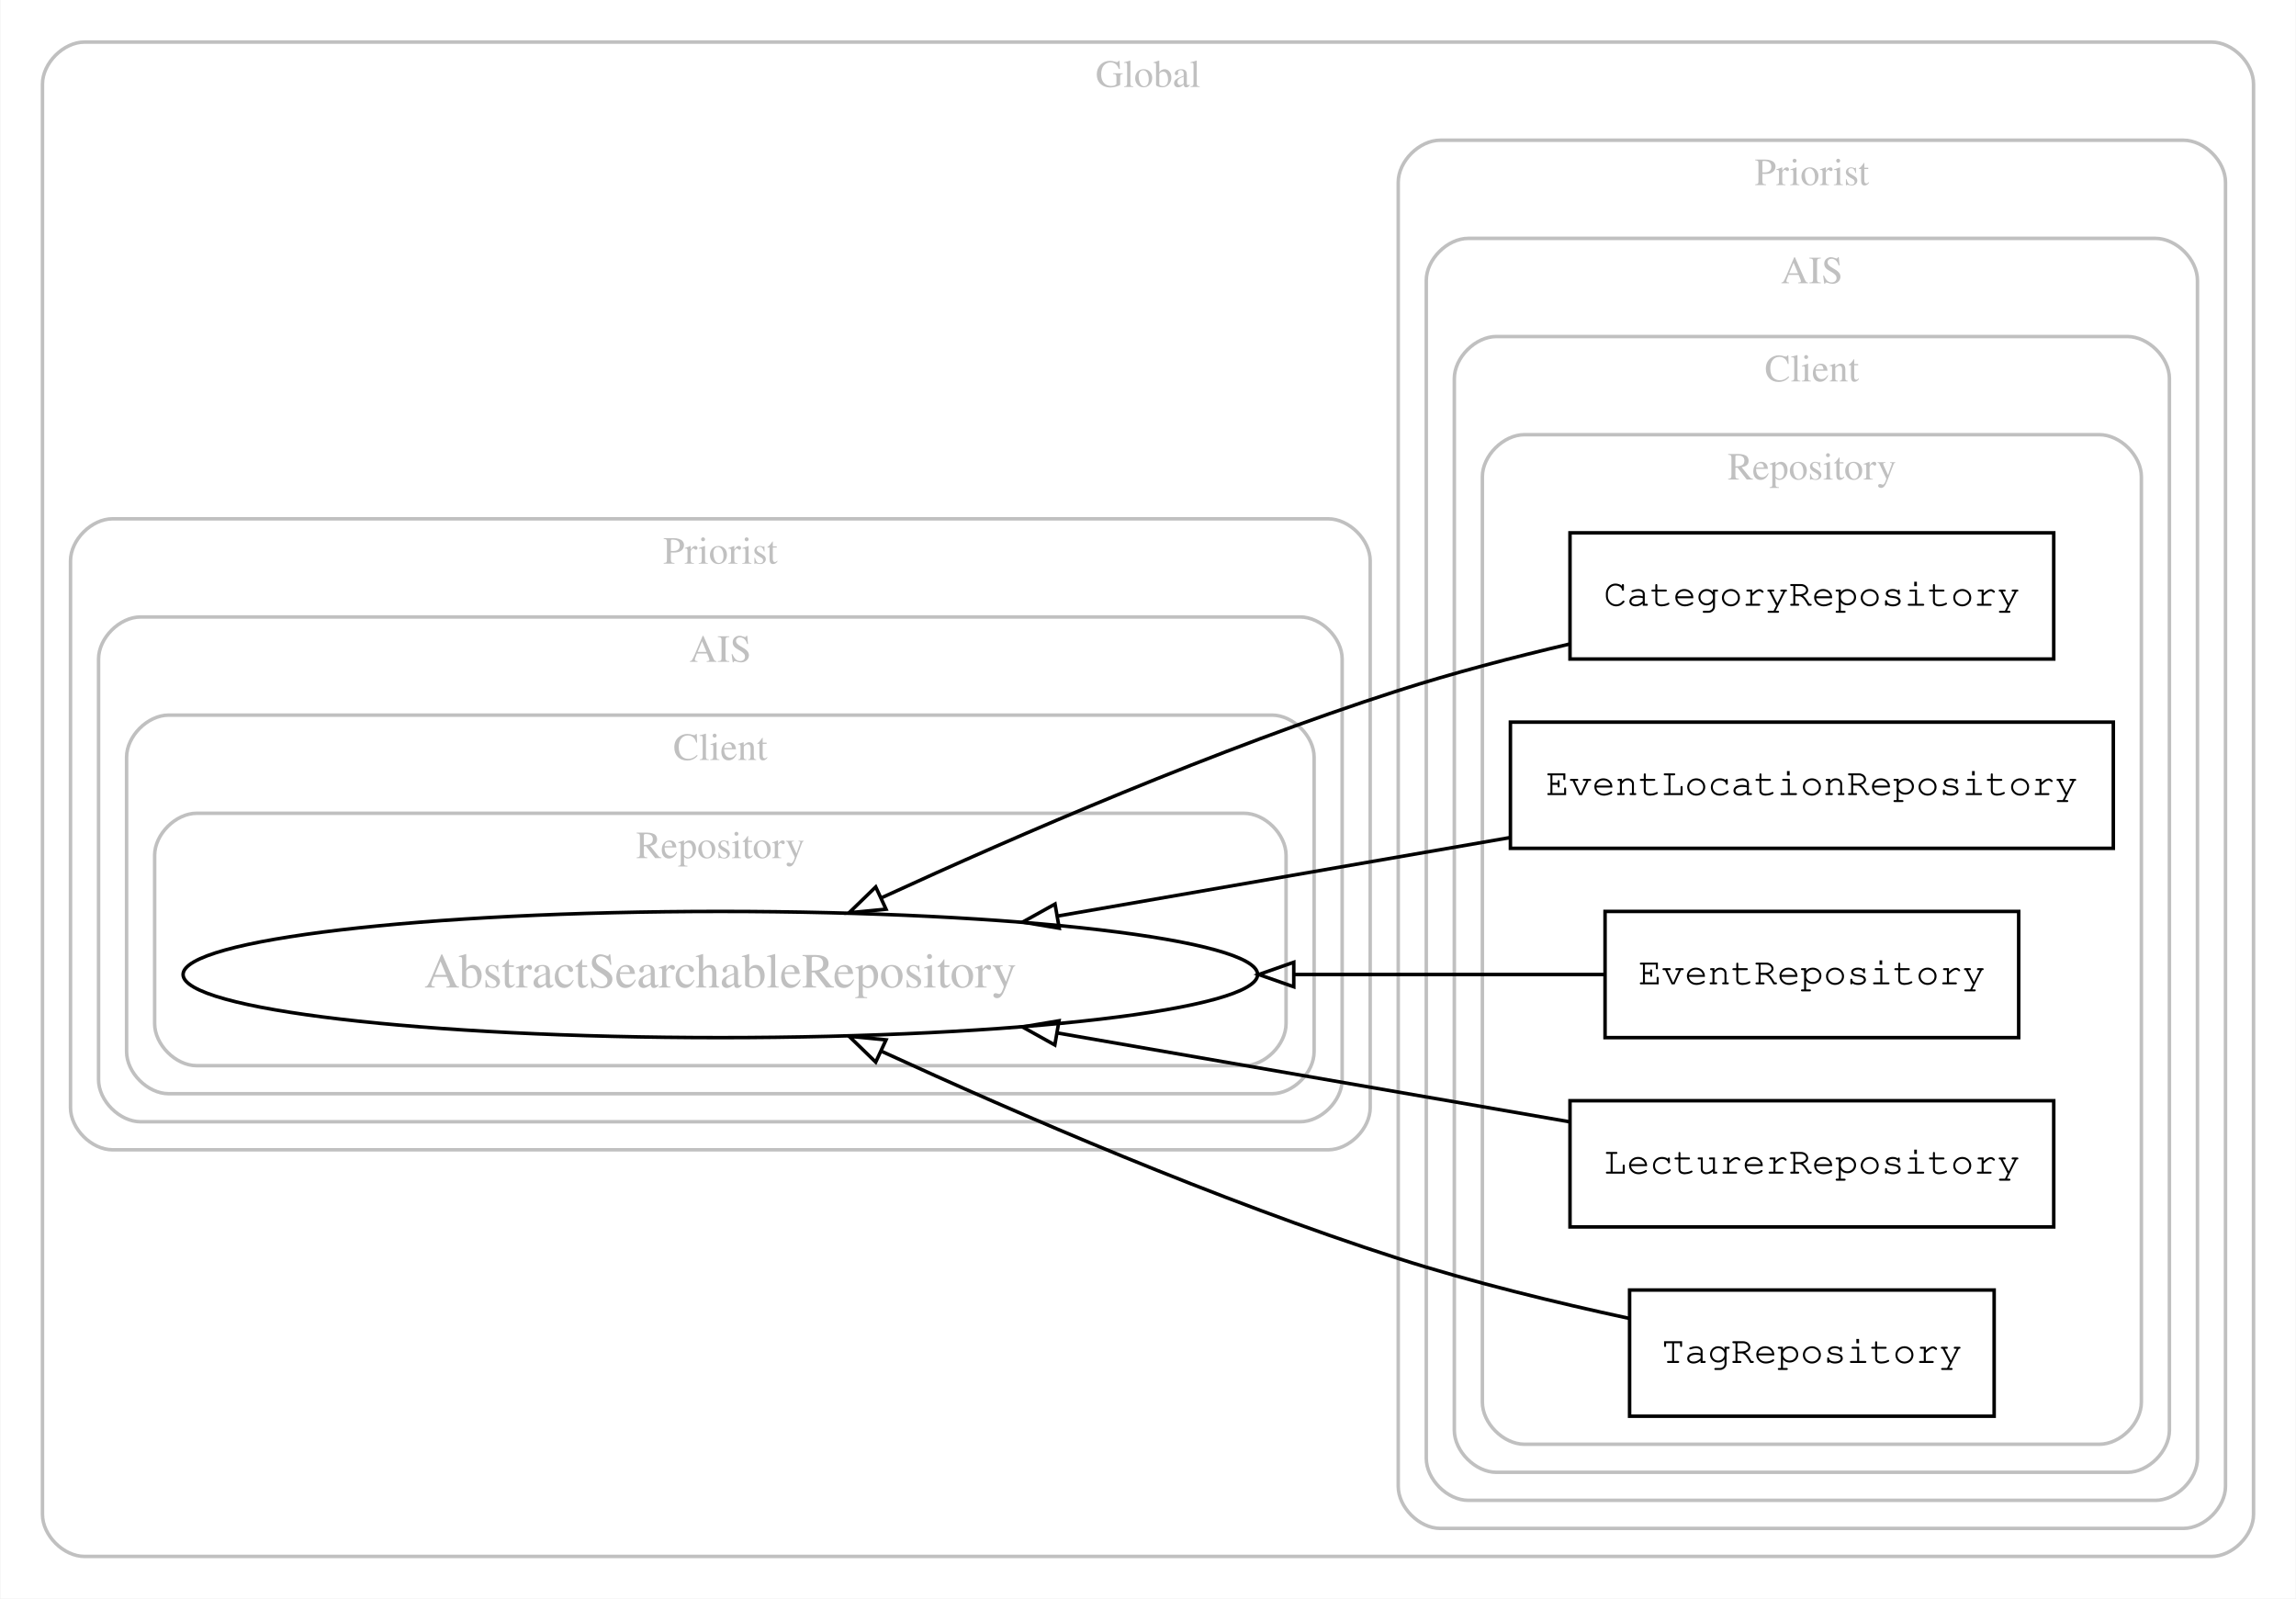
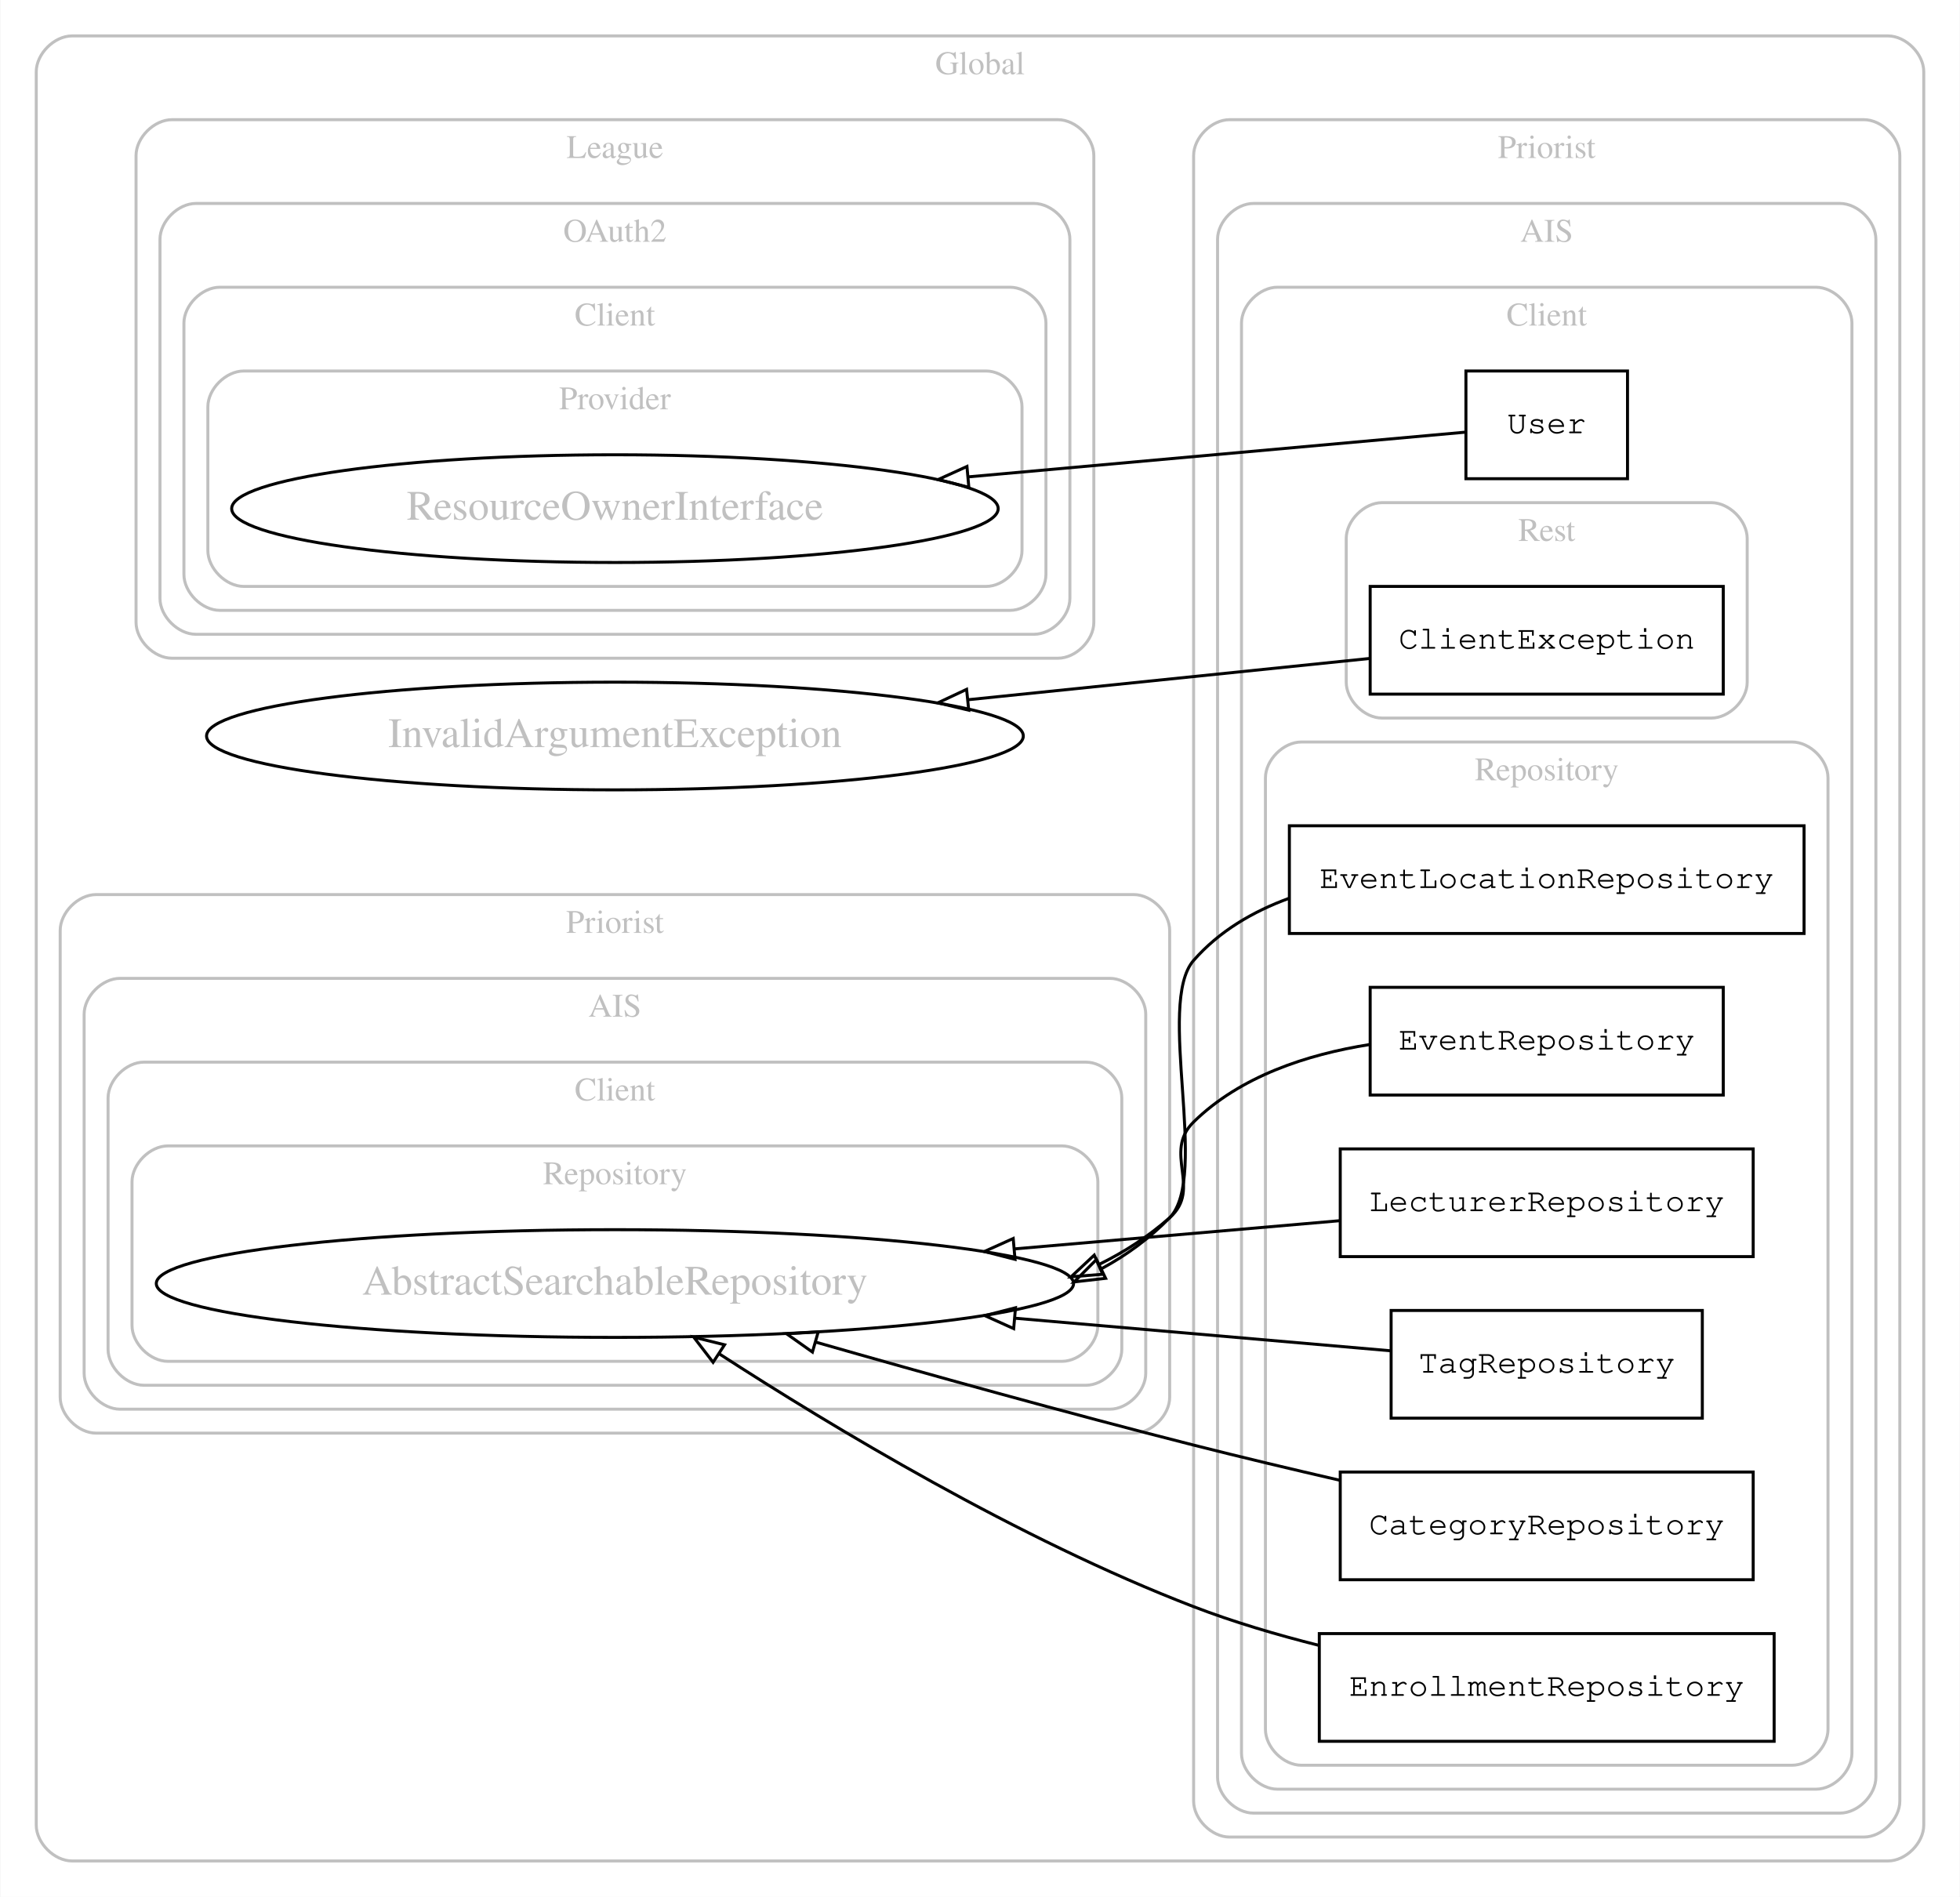
- <svg xmlns="http://www.w3.org/2000/svg" width="655pt" height="456pt" viewBox="0.00 0.00 654.77 456.00">
-   <g id="graph0" class="graph" transform="scale(1 1) rotate(0) translate(4 452)">
-     <polygon fill="#ffffff" stroke="transparent" points="-4,4 -4,-452 650.773,-452 650.773,4 -4,4" />
+ <svg xmlns="http://www.w3.org/2000/svg" width="655pt" height="634pt" viewBox="0.00 0.00 654.77 634.00">
+   <g id="graph0" class="graph" transform="scale(1 1) rotate(0) translate(4 630)">
+     <polygon fill="#ffffff" stroke="transparent" points="-4,4 -4,-630 650.773,-630 650.773,4 -4,4" />
    <g id="clust1" class="cluster">
-       <path fill="none" stroke="#c0c0c0" d="M20,-8C20,-8 626.773,-8 626.773,-8 632.773,-8 638.773,-14 638.773,-20 638.773,-20 638.773,-428 638.773,-428 638.773,-434 632.773,-440 626.773,-440 626.773,-440 20,-440 20,-440 14,-440 8,-434 8,-428 8,-428 8,-20 8,-20 8,-14 14,-8 20,-8" />
-       <text text-anchor="middle" x="323.386" y="-427.2" font-family="Times,serif" font-size="11.00" fill="#c0c0c0">Global</text>
+       <path fill="none" stroke="#c0c0c0" d="M20,-8C20,-8 626.773,-8 626.773,-8 632.773,-8 638.773,-14 638.773,-20 638.773,-20 638.773,-606 638.773,-606 638.773,-612 632.773,-618 626.773,-618 626.773,-618 20,-618 20,-618 14,-618 8,-612 8,-606 8,-606 8,-20 8,-20 8,-14 14,-8 20,-8" />
+       <text text-anchor="middle" x="323.386" y="-605.2" font-family="Times,serif" font-size="11.00" fill="#c0c0c0">Global</text>
    </g>
    <g id="clust2" class="cluster">
-       <path fill="none" stroke="#c0c0c0" d="M406.773,-16C406.773,-16 618.773,-16 618.773,-16 624.773,-16 630.773,-22 630.773,-28 630.773,-28 630.773,-400 630.773,-400 630.773,-406 624.773,-412 618.773,-412 618.773,-412 406.773,-412 406.773,-412 400.773,-412 394.773,-406 394.773,-400 394.773,-400 394.773,-28 394.773,-28 394.773,-22 400.773,-16 406.773,-16" />
-       <text text-anchor="middle" x="512.773" y="-399.2" font-family="Times,serif" font-size="11.00" fill="#c0c0c0">Priorist</text>
+       <path fill="none" stroke="#c0c0c0" d="M406.773,-16C406.773,-16 618.773,-16 618.773,-16 624.773,-16 630.773,-22 630.773,-28 630.773,-28 630.773,-578 630.773,-578 630.773,-584 624.773,-590 618.773,-590 618.773,-590 406.773,-590 406.773,-590 400.773,-590 394.773,-584 394.773,-578 394.773,-578 394.773,-28 394.773,-28 394.773,-22 400.773,-16 406.773,-16" />
+       <text text-anchor="middle" x="512.773" y="-577.2" font-family="Times,serif" font-size="11.00" fill="#c0c0c0">Priorist</text>
    </g>
    <g id="clust3" class="cluster">
-       <path fill="none" stroke="#c0c0c0" d="M414.773,-24C414.773,-24 610.773,-24 610.773,-24 616.773,-24 622.773,-30 622.773,-36 622.773,-36 622.773,-372 622.773,-372 622.773,-378 616.773,-384 610.773,-384 610.773,-384 414.773,-384 414.773,-384 408.773,-384 402.773,-378 402.773,-372 402.773,-372 402.773,-36 402.773,-36 402.773,-30 408.773,-24 414.773,-24" />
-       <text text-anchor="middle" x="512.773" y="-371.2" font-family="Times,serif" font-size="11.00" fill="#c0c0c0">AIS</text>
+       <path fill="none" stroke="#c0c0c0" d="M414.773,-24C414.773,-24 610.773,-24 610.773,-24 616.773,-24 622.773,-30 622.773,-36 622.773,-36 622.773,-550 622.773,-550 622.773,-556 616.773,-562 610.773,-562 610.773,-562 414.773,-562 414.773,-562 408.773,-562 402.773,-556 402.773,-550 402.773,-550 402.773,-36 402.773,-36 402.773,-30 408.773,-24 414.773,-24" />
+       <text text-anchor="middle" x="512.773" y="-549.2" font-family="Times,serif" font-size="11.00" fill="#c0c0c0">AIS</text>
    </g>
    <g id="clust4" class="cluster">
-       <path fill="none" stroke="#c0c0c0" d="M422.773,-32C422.773,-32 602.773,-32 602.773,-32 608.773,-32 614.773,-38 614.773,-44 614.773,-44 614.773,-344 614.773,-344 614.773,-350 608.773,-356 602.773,-356 602.773,-356 422.773,-356 422.773,-356 416.773,-356 410.773,-350 410.773,-344 410.773,-344 410.773,-44 410.773,-44 410.773,-38 416.773,-32 422.773,-32" />
-       <text text-anchor="middle" x="512.773" y="-343.2" font-family="Times,serif" font-size="11.00" fill="#c0c0c0">Client</text>
+       <path fill="none" stroke="#c0c0c0" d="M422.773,-32C422.773,-32 602.773,-32 602.773,-32 608.773,-32 614.773,-38 614.773,-44 614.773,-44 614.773,-522 614.773,-522 614.773,-528 608.773,-534 602.773,-534 602.773,-534 422.773,-534 422.773,-534 416.773,-534 410.773,-528 410.773,-522 410.773,-522 410.773,-44 410.773,-44 410.773,-38 416.773,-32 422.773,-32" />
+       <text text-anchor="middle" x="512.773" y="-521.2" font-family="Times,serif" font-size="11.00" fill="#c0c0c0">Client</text>
    </g>
    <g id="clust5" class="cluster">
-       <path fill="none" stroke="#c0c0c0" d="M430.773,-40C430.773,-40 594.773,-40 594.773,-40 600.773,-40 606.773,-46 606.773,-52 606.773,-52 606.773,-316 606.773,-316 606.773,-322 600.773,-328 594.773,-328 594.773,-328 430.773,-328 430.773,-328 424.773,-328 418.773,-322 418.773,-316 418.773,-316 418.773,-52 418.773,-52 418.773,-46 424.773,-40 430.773,-40" />
-       <text text-anchor="middle" x="512.773" y="-315.2" font-family="Times,serif" font-size="11.00" fill="#c0c0c0">Repository</text>
+       <path fill="none" stroke="#c0c0c0" d="M430.773,-40C430.773,-40 594.773,-40 594.773,-40 600.773,-40 606.773,-46 606.773,-52 606.773,-52 606.773,-370 606.773,-370 606.773,-376 600.773,-382 594.773,-382 594.773,-382 430.773,-382 430.773,-382 424.773,-382 418.773,-376 418.773,-370 418.773,-370 418.773,-52 418.773,-52 418.773,-46 424.773,-40 430.773,-40" />
+       <text text-anchor="middle" x="512.773" y="-369.2" font-family="Times,serif" font-size="11.00" fill="#c0c0c0">Repository</text>
    </g>
    <g id="clust6" class="cluster">
-       <path fill="none" stroke="#c0c0c0" d="M28,-124C28,-124 374.773,-124 374.773,-124 380.773,-124 386.773,-130 386.773,-136 386.773,-136 386.773,-292 386.773,-292 386.773,-298 380.773,-304 374.773,-304 374.773,-304 28,-304 28,-304 22,-304 16,-298 16,-292 16,-292 16,-136 16,-136 16,-130 22,-124 28,-124" />
-       <text text-anchor="middle" x="201.386" y="-291.2" font-family="Times,serif" font-size="11.00" fill="#c0c0c0">Priorist</text>
+       <path fill="none" stroke="#c0c0c0" d="M457.773,-390C457.773,-390 567.773,-390 567.773,-390 573.773,-390 579.773,-396 579.773,-402 579.773,-402 579.773,-450 579.773,-450 579.773,-456 573.773,-462 567.773,-462 567.773,-462 457.773,-462 457.773,-462 451.773,-462 445.773,-456 445.773,-450 445.773,-450 445.773,-402 445.773,-402 445.773,-396 451.773,-390 457.773,-390" />
+       <text text-anchor="middle" x="512.773" y="-449.2" font-family="Times,serif" font-size="11.00" fill="#c0c0c0">Rest</text>
    </g>
    <g id="clust7" class="cluster">
-       <path fill="none" stroke="#c0c0c0" d="M36,-132C36,-132 366.773,-132 366.773,-132 372.773,-132 378.773,-138 378.773,-144 378.773,-144 378.773,-264 378.773,-264 378.773,-270 372.773,-276 366.773,-276 366.773,-276 36,-276 36,-276 30,-276 24,-270 24,-264 24,-264 24,-144 24,-144 24,-138 30,-132 36,-132" />
-       <text text-anchor="middle" x="201.386" y="-263.2" font-family="Times,serif" font-size="11.00" fill="#c0c0c0">AIS</text>
+       <path fill="none" stroke="#c0c0c0" d="M28,-151C28,-151 374.773,-151 374.773,-151 380.773,-151 386.773,-157 386.773,-163 386.773,-163 386.773,-319 386.773,-319 386.773,-325 380.773,-331 374.773,-331 374.773,-331 28,-331 28,-331 22,-331 16,-325 16,-319 16,-319 16,-163 16,-163 16,-157 22,-151 28,-151" />
+       <text text-anchor="middle" x="201.386" y="-318.2" font-family="Times,serif" font-size="11.00" fill="#c0c0c0">Priorist</text>
    </g>
    <g id="clust8" class="cluster">
-       <path fill="none" stroke="#c0c0c0" d="M44,-140C44,-140 358.773,-140 358.773,-140 364.773,-140 370.773,-146 370.773,-152 370.773,-152 370.773,-236 370.773,-236 370.773,-242 364.773,-248 358.773,-248 358.773,-248 44,-248 44,-248 38,-248 32,-242 32,-236 32,-236 32,-152 32,-152 32,-146 38,-140 44,-140" />
-       <text text-anchor="middle" x="201.386" y="-235.2" font-family="Times,serif" font-size="11.00" fill="#c0c0c0">Client</text>
+       <path fill="none" stroke="#c0c0c0" d="M36,-159C36,-159 366.773,-159 366.773,-159 372.773,-159 378.773,-165 378.773,-171 378.773,-171 378.773,-291 378.773,-291 378.773,-297 372.773,-303 366.773,-303 366.773,-303 36,-303 36,-303 30,-303 24,-297 24,-291 24,-291 24,-171 24,-171 24,-165 30,-159 36,-159" />
+       <text text-anchor="middle" x="201.386" y="-290.2" font-family="Times,serif" font-size="11.00" fill="#c0c0c0">AIS</text>
    </g>
    <g id="clust9" class="cluster">
-       <path fill="none" stroke="#c0c0c0" d="M52,-148C52,-148 350.773,-148 350.773,-148 356.773,-148 362.773,-154 362.773,-160 362.773,-160 362.773,-208 362.773,-208 362.773,-214 356.773,-220 350.773,-220 350.773,-220 52,-220 52,-220 46,-220 40,-214 40,-208 40,-208 40,-160 40,-160 40,-154 46,-148 52,-148" />
-       <text text-anchor="middle" x="201.386" y="-207.2" font-family="Times,serif" font-size="11.00" fill="#c0c0c0">Repository</text>
+       <path fill="none" stroke="#c0c0c0" d="M44,-167C44,-167 358.773,-167 358.773,-167 364.773,-167 370.773,-173 370.773,-179 370.773,-179 370.773,-263 370.773,-263 370.773,-269 364.773,-275 358.773,-275 358.773,-275 44,-275 44,-275 38,-275 32,-269 32,-263 32,-263 32,-179 32,-179 32,-173 38,-167 44,-167" />
+       <text text-anchor="middle" x="201.386" y="-262.2" font-family="Times,serif" font-size="11.00" fill="#c0c0c0">Client</text>
+     </g>
+     <g id="clust10" class="cluster">
+       <path fill="none" stroke="#c0c0c0" d="M52,-175C52,-175 350.773,-175 350.773,-175 356.773,-175 362.773,-181 362.773,-187 362.773,-187 362.773,-235 362.773,-235 362.773,-241 356.773,-247 350.773,-247 350.773,-247 52,-247 52,-247 46,-247 40,-241 40,-235 40,-235 40,-187 40,-187 40,-181 46,-175 52,-175" />
+       <text text-anchor="middle" x="201.386" y="-234.2" font-family="Times,serif" font-size="11.00" fill="#c0c0c0">Repository</text>
+     </g>
+     <g id="clust11" class="cluster">
+       <path fill="none" stroke="#c0c0c0" d="M53.348,-410C53.348,-410 349.425,-410 349.425,-410 355.425,-410 361.425,-416 361.425,-422 361.425,-422 361.425,-578 361.425,-578 361.425,-584 355.425,-590 349.425,-590 349.425,-590 53.348,-590 53.348,-590 47.348,-590 41.348,-584 41.348,-578 41.348,-578 41.348,-422 41.348,-422 41.348,-416 47.348,-410 53.348,-410" />
+       <text text-anchor="middle" x="201.386" y="-577.2" font-family="Times,serif" font-size="11.00" fill="#c0c0c0">League</text>
+     </g>
+     <g id="clust12" class="cluster">
+       <path fill="none" stroke="#c0c0c0" d="M61.348,-418C61.348,-418 341.425,-418 341.425,-418 347.425,-418 353.425,-424 353.425,-430 353.425,-430 353.425,-550 353.425,-550 353.425,-556 347.425,-562 341.425,-562 341.425,-562 61.348,-562 61.348,-562 55.348,-562 49.348,-556 49.348,-550 49.348,-550 49.348,-430 49.348,-430 49.348,-424 55.348,-418 61.348,-418" />
+       <text text-anchor="middle" x="201.386" y="-549.2" font-family="Times,serif" font-size="11.00" fill="#c0c0c0">OAuth2</text>
+     </g>
+     <g id="clust13" class="cluster">
+       <path fill="none" stroke="#c0c0c0" d="M69.348,-426C69.348,-426 333.425,-426 333.425,-426 339.425,-426 345.425,-432 345.425,-438 345.425,-438 345.425,-522 345.425,-522 345.425,-528 339.425,-534 333.425,-534 333.425,-534 69.348,-534 69.348,-534 63.348,-534 57.348,-528 57.348,-522 57.348,-522 57.348,-438 57.348,-438 57.348,-432 63.348,-426 69.348,-426" />
+       <text text-anchor="middle" x="201.386" y="-521.2" font-family="Times,serif" font-size="11.00" fill="#c0c0c0">Client</text>
+     </g>
+     <g id="clust14" class="cluster">
+       <path fill="none" stroke="#c0c0c0" d="M77.348,-434C77.348,-434 325.425,-434 325.425,-434 331.425,-434 337.425,-440 337.425,-446 337.425,-446 337.425,-494 337.425,-494 337.425,-500 331.425,-506 325.425,-506 325.425,-506 77.348,-506 77.348,-506 71.348,-506 65.348,-500 65.348,-494 65.348,-494 65.348,-446 65.348,-446 65.348,-440 71.348,-434 77.348,-434" />
+       <text text-anchor="middle" x="201.386" y="-493.2" font-family="Times,serif" font-size="11.00" fill="#c0c0c0">Provider</text>
    </g>
    <g id="node1" class="node">
-       <polygon fill="none" stroke="#000000" points="581.773,-300 443.773,-300 443.773,-264 581.773,-264 581.773,-300" />
-       <text text-anchor="middle" x="512.773" y="-279.2" font-family="Courier,monospace" font-size="11.00" fill="#000000">CategoryRepository</text>
+       <polygon fill="none" stroke="#000000" points="598.773,-354 426.773,-354 426.773,-318 598.773,-318 598.773,-354" />
+       <text text-anchor="middle" x="512.773" y="-333.2" font-family="Courier,monospace" font-size="11.00" fill="#000000">EventLocationRepository</text>
+     </g>
+     <g id="node9" class="node">
+       <ellipse fill="none" stroke="#000000" cx="201.386" cy="-201" rx="153.273" ry="18" />
+       <text text-anchor="middle" x="201.386" y="-197.3" font-family="Times,serif" font-size="14.00" fill="#c0c0c0">AbstractSearchableRepository</text>
+     </g>
+     <g id="edge1" class="edge">
+       <path fill="none" stroke="#000000" d="M426.678,-329.763C414.522,-325.332 403.288,-318.723 394.773,-309 382.127,-294.561 400.171,-236.743 386.773,-223 380.043,-216.098 372.375,-210.502 364.078,-206.003" />
+       <polygon fill="none" stroke="#000000" points="365.368,-202.74 354.841,-201.542 362.323,-209.043 365.368,-202.74" />
+     </g>
+     <g id="node2" class="node">
+       <polygon fill="none" stroke="#000000" points="571.773,-300 453.773,-300 453.773,-264 571.773,-264 571.773,-300" />
+       <text text-anchor="middle" x="512.773" y="-279.2" font-family="Courier,monospace" font-size="11.00" fill="#000000">EventRepository</text>
+     </g>
+     <g id="edge2" class="edge">
+       <path fill="none" stroke="#000000" d="M453.577,-280.88C432.567,-277.553 410.306,-270.226 394.773,-255 384.303,-244.738 397.775,-232.688 386.773,-223 379.627,-216.708 371.681,-211.571 363.211,-207.405" />
+       <polygon fill="none" stroke="#000000" points="364.39,-204.1 353.829,-203.258 361.56,-210.502 364.39,-204.1" />
+     </g>
+     <g id="node3" class="node">
+       <polygon fill="none" stroke="#000000" points="581.773,-246 443.773,-246 443.773,-210 581.773,-210 581.773,-246" />
+       <text text-anchor="middle" x="512.773" y="-225.2" font-family="Courier,monospace" font-size="11.00" fill="#000000">LecturerRepository</text>
+     </g>
+     <g id="edge3" class="edge">
+       <path fill="none" stroke="#000000" d="M443.666,-222.008C411.593,-219.227 372.332,-215.823 334.83,-212.571" />
+       <polygon fill="none" stroke="#000000" points="335.09,-209.08 324.825,-211.703 334.485,-216.054 335.09,-209.08" />
+     </g>
+     <g id="node4" class="node">
+       <polygon fill="none" stroke="#000000" points="564.773,-192 460.773,-192 460.773,-156 564.773,-156 564.773,-192" />
+       <text text-anchor="middle" x="512.773" y="-171.2" font-family="Courier,monospace" font-size="11.00" fill="#000000">TagRepository</text>
+     </g>
+     <g id="edge4" class="edge">
+       <path fill="none" stroke="#000000" d="M460.654,-178.519C426.208,-181.506 379.385,-185.566 335.003,-189.414" />
+       <polygon fill="none" stroke="#000000" points="334.642,-185.932 324.982,-190.283 335.247,-192.906 334.642,-185.932" />
+     </g>
+     <g id="node5" class="node">
+       <polygon fill="none" stroke="#000000" points="581.773,-138 443.773,-138 443.773,-102 581.773,-102 581.773,-138" />
+       <text text-anchor="middle" x="512.773" y="-117.2" font-family="Courier,monospace" font-size="11.00" fill="#000000">CategoryRepository</text>
+     </g>
+     <g id="edge5" class="edge">
+       <path fill="none" stroke="#000000" d="M443.693,-135.229C427.602,-138.937 410.559,-142.992 394.773,-147 352.592,-157.708 305.56,-170.815 268.441,-181.434" />
+       <polygon fill="none" stroke="#000000" points="267.384,-178.096 258.737,-184.218 269.315,-184.824 267.384,-178.096" />
    </g>
    <g id="node6" class="node">
-       <ellipse fill="none" stroke="#000000" cx="201.386" cy="-174" rx="153.273" ry="18" />
-       <text text-anchor="middle" x="201.386" y="-170.3" font-family="Times,serif" font-size="14.00" fill="#c0c0c0">AbstractSearchableRepository</text>
+       <polygon fill="none" stroke="#000000" points="588.773,-84 436.773,-84 436.773,-48 588.773,-48 588.773,-84" />
+       <text text-anchor="middle" x="512.773" y="-63.2" font-family="Courier,monospace" font-size="11.00" fill="#000000">EnrollmentRepository</text>
    </g>
-     <g id="edge1" class="edge">
-       <path fill="none" stroke="#000000" d="M443.597,-268.263C427.43,-264.478 410.38,-260.013 394.773,-255 343.176,-238.427 286.185,-213.734 247.526,-195.972" />
-       <polygon fill="none" stroke="#000000" points="248.652,-192.636 238.107,-191.614 245.713,-198.99 248.652,-192.636" />
+     <g id="edge6" class="edge">
+       <path fill="none" stroke="#000000" d="M436.593,-80.077C422.475,-83.624 408.013,-87.908 394.773,-93 336.291,-115.49 273.913,-153.102 236.289,-177.476" />
+       <polygon fill="none" stroke="#000000" points="234.188,-174.668 227.732,-183.068 238.018,-180.527 234.188,-174.668" />
    </g>
-     <g id="node2" class="node">
-       <polygon fill="none" stroke="#000000" points="598.773,-246 426.773,-246 426.773,-210 598.773,-210 598.773,-246" />
-       <text text-anchor="middle" x="512.773" y="-225.2" font-family="Courier,monospace" font-size="11.00" fill="#000000">EventLocationRepository</text>
+     <g id="node7" class="node">
+       <polygon fill="none" stroke="#000000" points="571.773,-434 453.773,-434 453.773,-398 571.773,-398 571.773,-434" />
+       <text text-anchor="middle" x="512.773" y="-413.2" font-family="Courier,monospace" font-size="11.00" fill="#000000">ClientException</text>
    </g>
-     <g id="edge2" class="edge">
-       <path fill="none" stroke="#000000" d="M426.448,-213.03C386.458,-206.095 338.794,-197.829 297.647,-190.693" />
-       <polygon fill="none" stroke="#000000" points="298.06,-187.213 287.609,-188.953 296.864,-194.11 298.06,-187.213" />
+     <g id="node11" class="node">
+       <ellipse fill="none" stroke="#000000" cx="201.386" cy="-384" rx="136.476" ry="18" />
+       <text text-anchor="middle" x="201.386" y="-380.3" font-family="Times,serif" font-size="14.00" fill="#c0c0c0">InvalidArgumentException</text>
    </g>
-     <g id="node3" class="node">
-       <polygon fill="none" stroke="#000000" points="571.773,-192 453.773,-192 453.773,-156 571.773,-156 571.773,-192" />
-       <text text-anchor="middle" x="512.773" y="-171.2" font-family="Courier,monospace" font-size="11.00" fill="#000000">EventRepository</text>
+     <g id="edge7" class="edge">
+       <path fill="none" stroke="#000000" d="M453.47,-409.906C415.577,-406.012 365.126,-400.827 319.316,-396.119" />
+       <polygon fill="none" stroke="#000000" points="319.619,-392.632 309.314,-395.091 318.904,-399.595 319.619,-392.632" />
    </g>
-     <g id="edge3" class="edge">
-       <path fill="none" stroke="#000000" d="M453.47,-174C427.995,-174 396.842,-174 365.24,-174" />
-       <polygon fill="none" stroke="#000000" points="364.97,-170.5 354.97,-174 364.97,-177.5 364.97,-170.5" />
+     <g id="node8" class="node">
+       <polygon fill="none" stroke="#000000" points="539.773,-506 485.773,-506 485.773,-470 539.773,-470 539.773,-506" />
+       <text text-anchor="middle" x="512.773" y="-485.2" font-family="Courier,monospace" font-size="11.00" fill="#000000">User</text>
    </g>
-     <g id="node4" class="node">
-       <polygon fill="none" stroke="#000000" points="581.773,-138 443.773,-138 443.773,-102 581.773,-102 581.773,-138" />
-       <text text-anchor="middle" x="512.773" y="-117.2" font-family="Courier,monospace" font-size="11.00" fill="#000000">LecturerRepository</text>
+     <g id="node10" class="node">
+       <ellipse fill="none" stroke="#000000" cx="201.386" cy="-460" rx="128.077" ry="18" />
+       <text text-anchor="middle" x="201.386" y="-456.3" font-family="Times,serif" font-size="14.00" fill="#c0c0c0">ResourceOwnerInterface</text>
    </g>
-     <g id="edge4" class="edge">
-       <path fill="none" stroke="#000000" d="M443.666,-131.984C400.676,-139.44 344.772,-149.134 297.499,-157.332" />
-       <polygon fill="none" stroke="#000000" points="296.805,-153.9 287.55,-159.058 298.001,-160.798 296.805,-153.9" />
-     </g>
-     <g id="node5" class="node">
-       <polygon fill="none" stroke="#000000" points="564.773,-84 460.773,-84 460.773,-48 564.773,-48 564.773,-84" />
-       <text text-anchor="middle" x="512.773" y="-63.2" font-family="Courier,monospace" font-size="11.00" fill="#000000">TagRepository</text>
-     </g>
-     <g id="edge5" class="edge">
-       <path fill="none" stroke="#000000" d="M460.557,-75.93C439.858,-80.388 415.982,-86.188 394.773,-93 343.176,-109.573 286.185,-134.266 247.526,-152.028" />
-       <polygon fill="none" stroke="#000000" points="245.713,-149.01 238.107,-156.386 248.652,-155.364 245.713,-149.01" />
+     <g id="edge8" class="edge">
+       <path fill="none" stroke="#000000" d="M485.684,-485.564C448.681,-482.237 380.001,-476.061 319.416,-470.613" />
+       <polygon fill="none" stroke="#000000" points="319.653,-467.12 309.379,-469.711 319.026,-474.092 319.653,-467.12" />
    </g>
  </g>
</svg>
